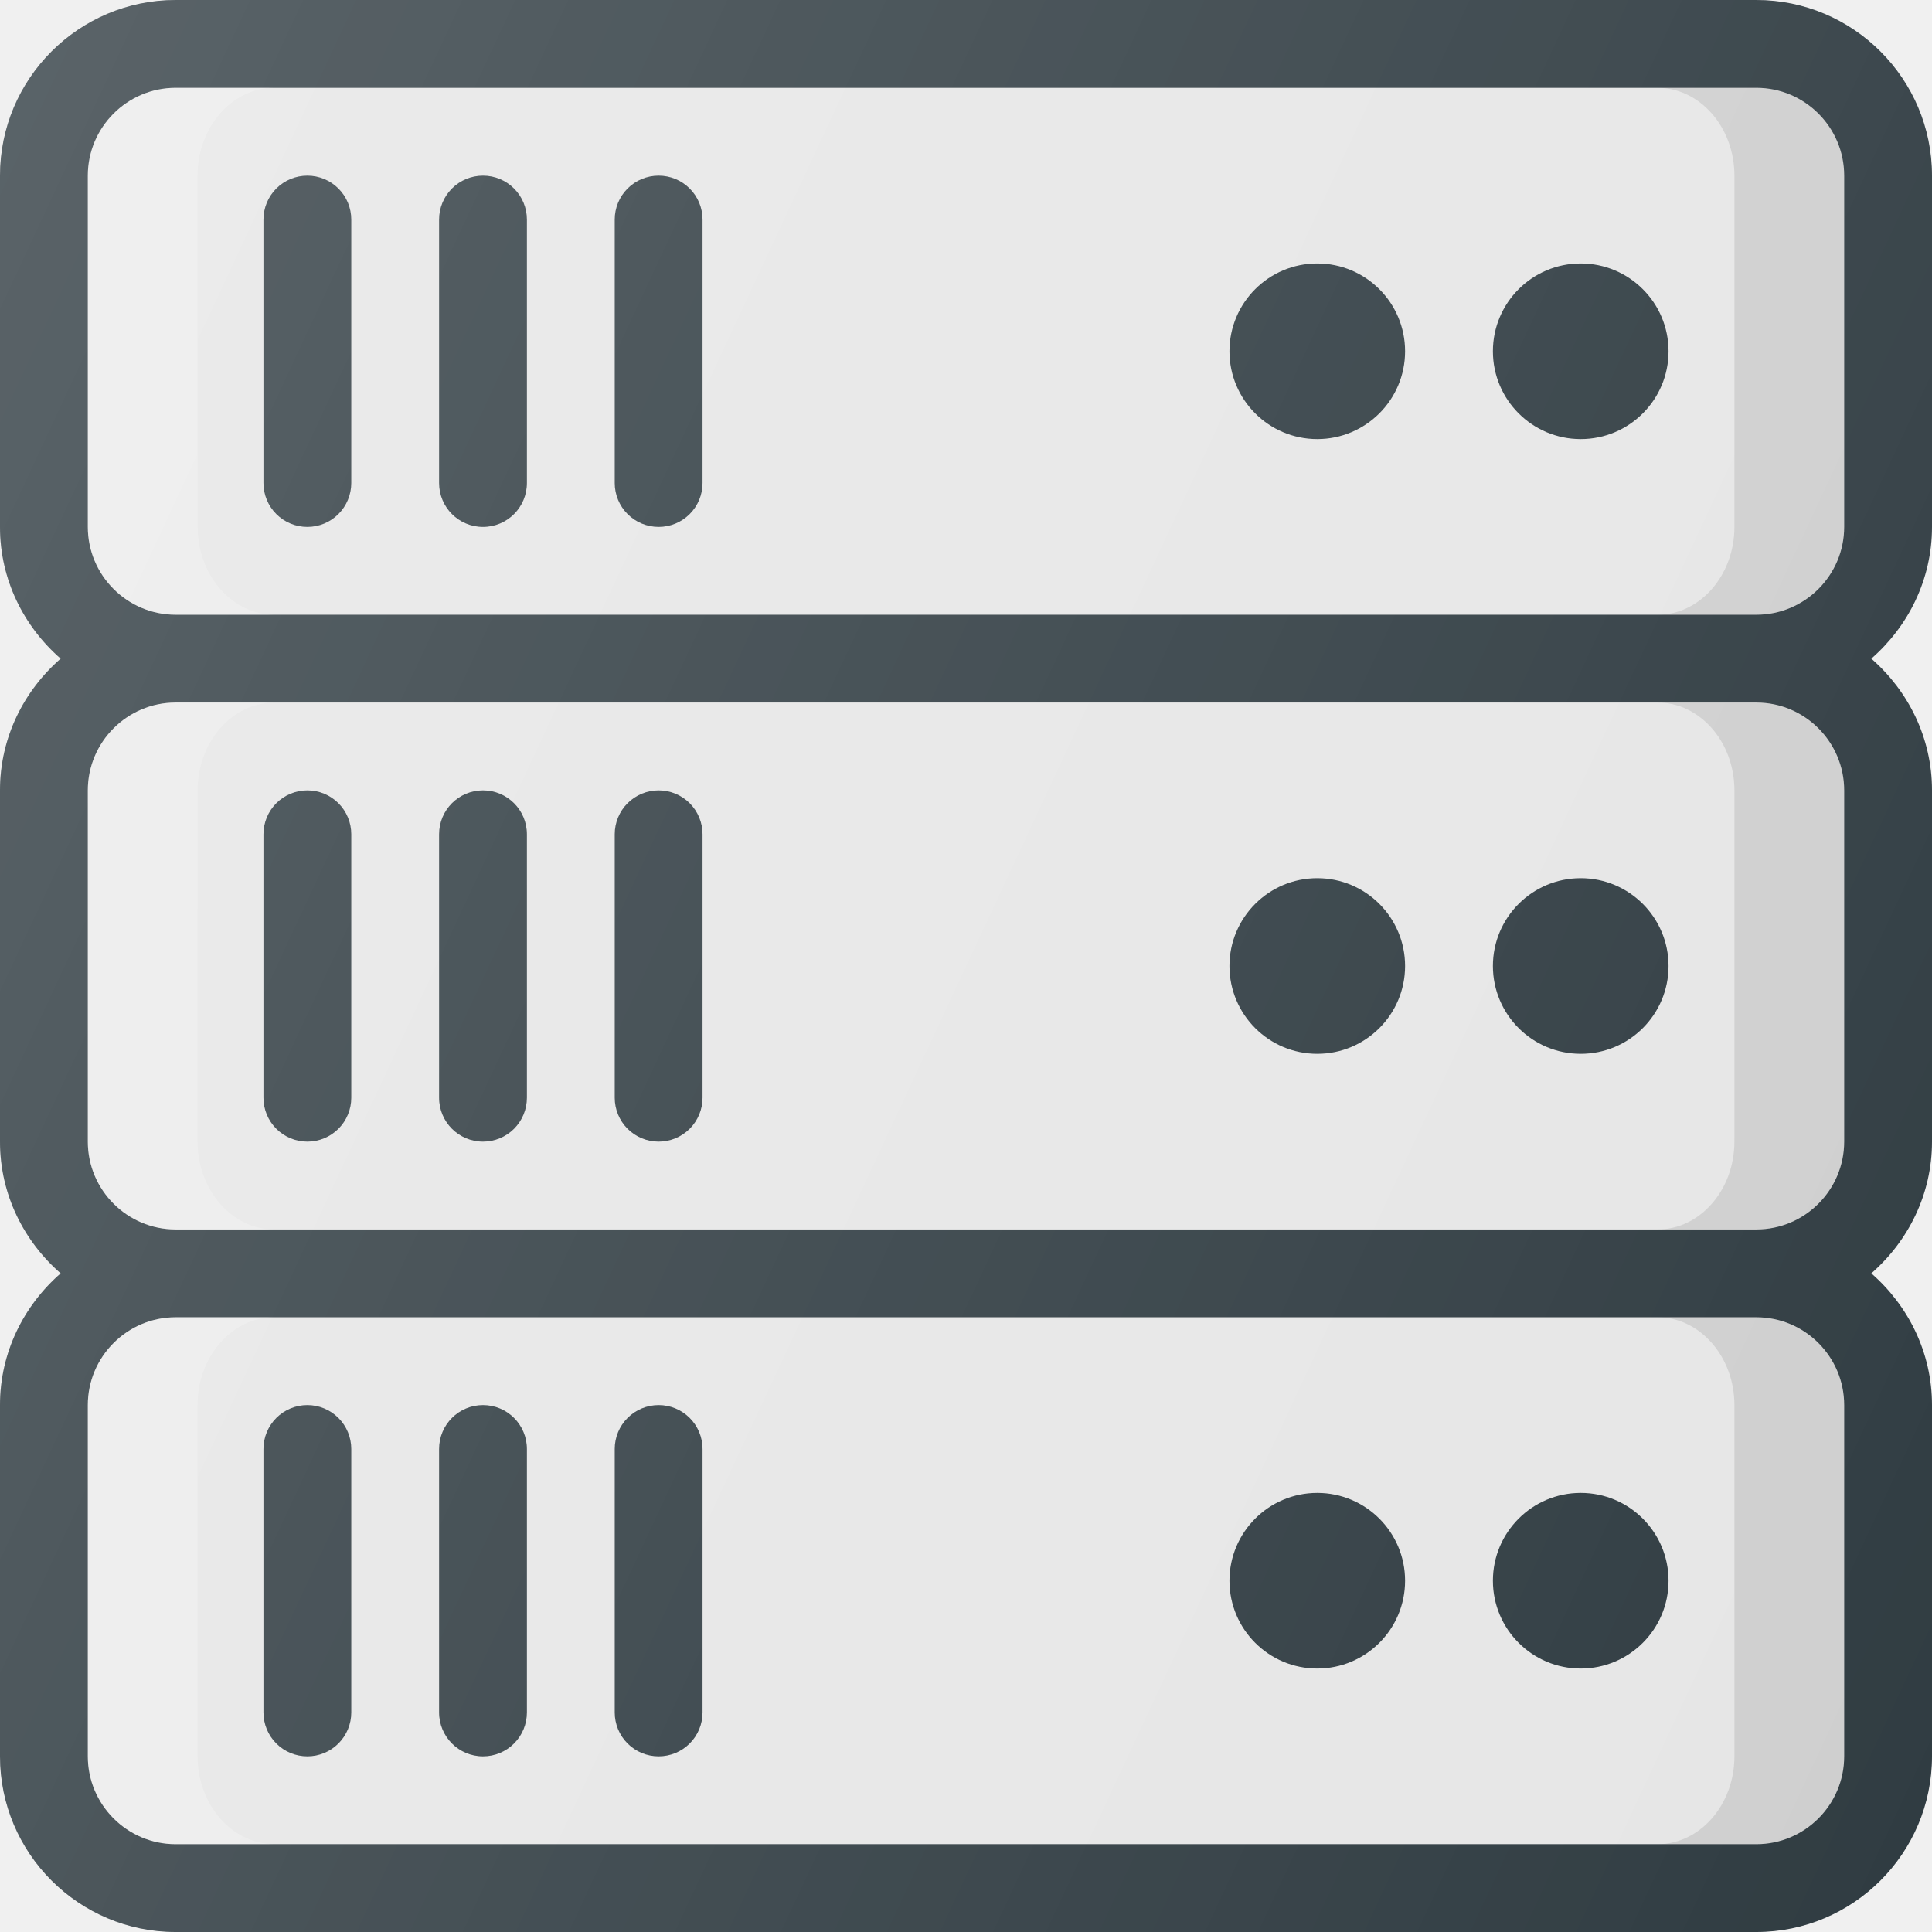
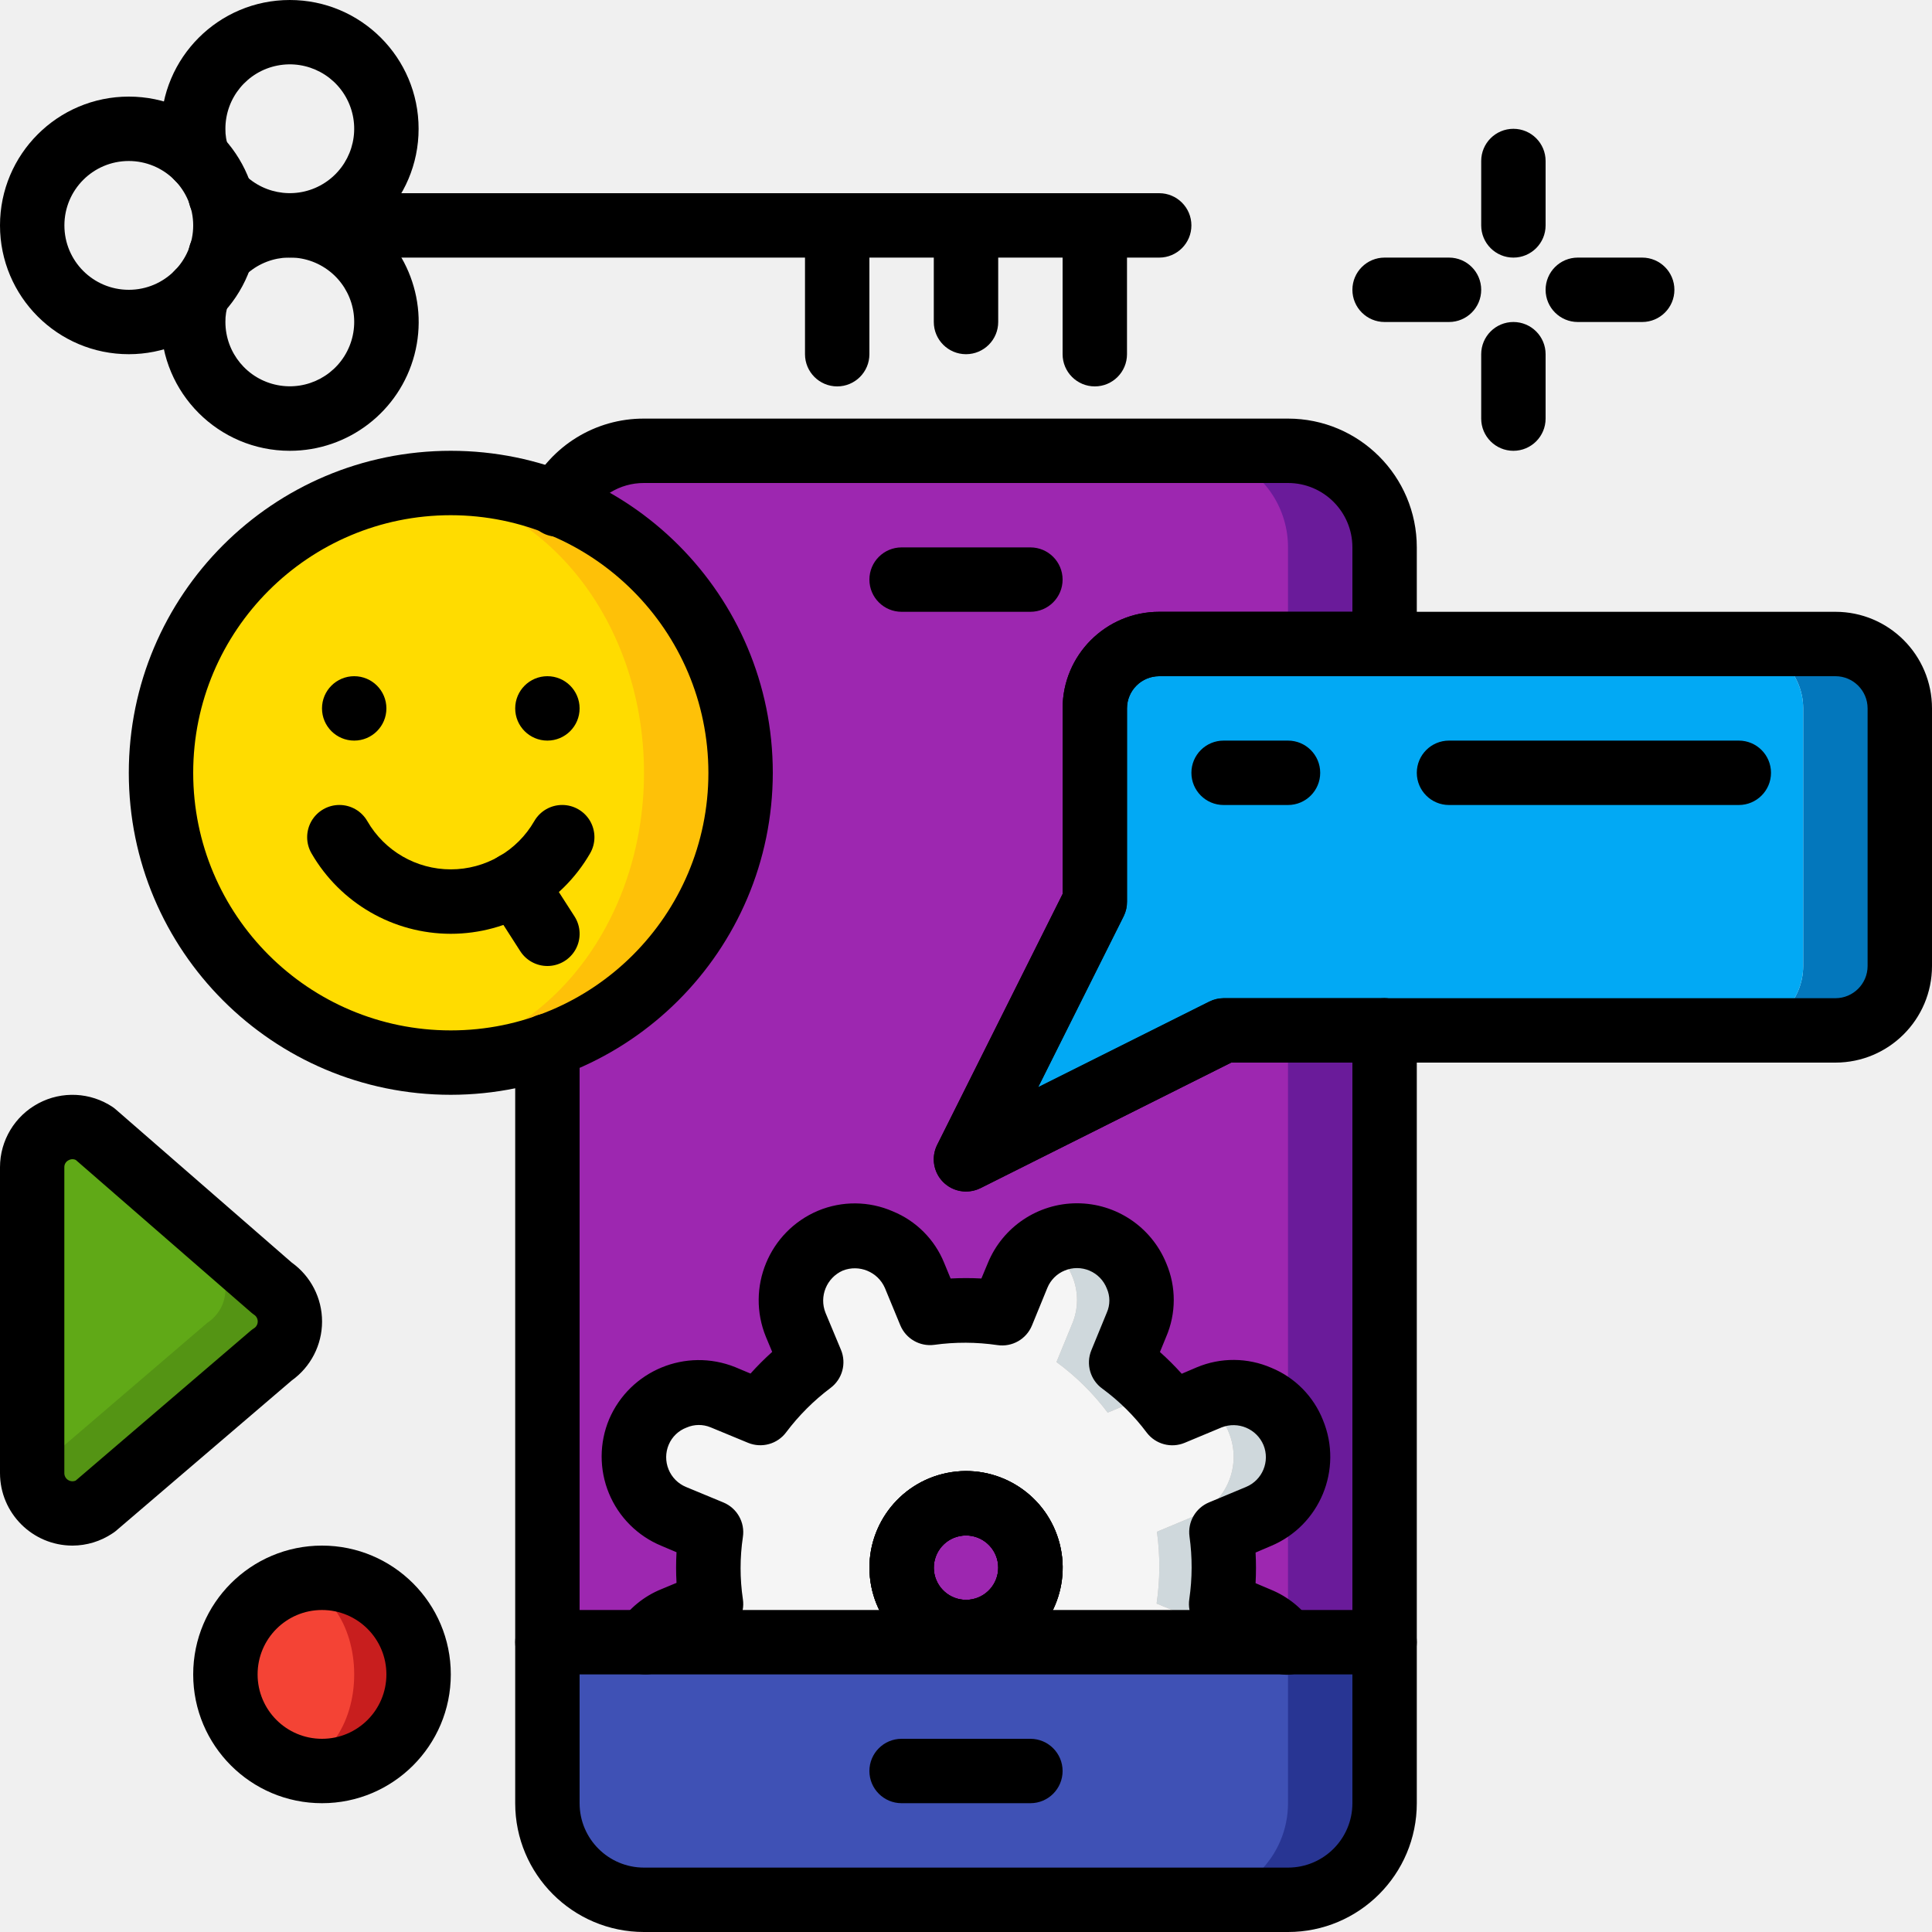
- <svg xmlns="http://www.w3.org/2000/svg" viewBox="0 0 469.333 469.333">
-   <path d="M469.333 128V42.667C469.333 19.135 450.198 0 426.667 0h-384C19.135 0 0 19.135 0 42.667V128c0 12.805 5.784 24.174 14.741 32C5.784 167.826 0 179.195 0 192v85.333c0 12.805 5.784 24.174 14.741 32C5.784 317.159 0 328.529 0 341.333v85.333c0 23.531 19.135 42.667 42.667 42.667h384c23.531 0 42.667-19.135 42.667-42.667v-85.333c0-12.805-5.784-24.174-14.741-32 8.957-7.826 14.741-19.195 14.741-32V192c0-12.805-5.784-24.174-14.741-32 8.956-7.826 14.74-19.195 14.74-32z" fill="#303c42" />
-   <path d="M448 341.333v85.333c0 11.76-9.573 21.333-21.333 21.333h-384c-11.76 0-21.333-9.573-21.333-21.333v-85.333c0-11.76 9.573-21.333 21.333-21.333h384c11.76 0 21.333 9.573 21.333 21.333zM448 192v85.333c0 11.76-9.573 21.333-21.333 21.333h-384c-11.76 0-21.333-9.573-21.333-21.333V192c0-11.76 9.573-21.333 21.333-21.333h384c11.76 0 21.333 9.573 21.333 21.333zM42.667 149.333c-11.76 0-21.333-9.573-21.333-21.333V42.667c0-11.76 9.573-21.333 21.333-21.333h384c11.76 0 21.333 9.573 21.333 21.333V128c0 11.76-9.573 21.333-21.333 21.333h-384z" fill="#e6e6e6" />
-   <path d="M48 426.667v-85.333C48 329.573 56.376 320 66.667 320h-24c-11.76 0-21.333 9.573-21.333 21.333v85.333c0 11.76 9.573 21.333 21.333 21.333h24C56.376 448 48 438.427 48 426.667z" opacity=".2" fill="#fff" />
-   <path d="M426.667 320h-24c10.29 0 18.667 9.573 18.667 21.333v85.333c0 11.76-8.376 21.333-18.667 21.333h24c11.76 0 21.333-9.573 21.333-21.333v-85.333c0-11.76-9.573-21.333-21.333-21.333zm0-149.333h-24c10.29 0 18.667 9.573 18.667 21.333v85.333c0 11.76-8.376 21.333-18.667 21.333h24c11.76 0 21.333-9.573 21.333-21.333V192c0-11.76-9.573-21.333-21.333-21.333z" opacity=".1" />
-   <path d="M48 277.333V192c0-11.76 8.376-21.333 18.667-21.333h-24c-11.76 0-21.333 9.573-21.333 21.333v85.333c0 11.76 9.573 21.333 21.333 21.333h24C56.376 298.667 48 289.094 48 277.333zM48 128V42.667c0-11.76 8.376-21.333 18.667-21.333h-24c-11.76 0-21.333 9.573-21.333 21.333V128c0 11.76 9.573 21.333 21.333 21.333h24C56.376 149.333 48 139.76 48 128z" opacity=".2" fill="#fff" />
-   <path d="M426.667 21.333h-24c10.29 0 18.667 9.573 18.667 21.333V128c0 11.76-8.376 21.333-18.667 21.333h24c11.76 0 21.333-9.573 21.333-21.333V42.667c0-11.761-9.573-21.334-21.333-21.334z" opacity=".1" />
-   <g fill="#303c42">
-     <path d="M74.667 42.667A10.66 10.66 0 0 0 64 53.333v64A10.66 10.66 0 0 0 74.667 128a10.66 10.66 0 0 0 10.667-10.667v-64a10.661 10.661 0 0 0-10.667-10.666zm42.666 0a10.66 10.66 0 0 0-10.667 10.667v64c0 5.896 4.771 10.667 10.667 10.667S128 123.229 128 117.333v-64a10.66 10.66 0 0 0-10.667-10.666zm42.667 0a10.66 10.66 0 0 0-10.667 10.667v64A10.66 10.66 0 0 0 160 128.001a10.66 10.66 0 0 0 10.667-10.667v-64A10.66 10.66 0 0 0 160 42.667z" />
-     <circle cx="384" cy="85.333" r="21.333" />
-     <circle cx="320" cy="85.333" r="21.333" />
-     <path d="M74.667 277.333a10.66 10.66 0 0 0 10.667-10.667v-64a10.66 10.66 0 0 0-10.667-10.667A10.662 10.662 0 0 0 64 202.667v64a10.66 10.66 0 0 0 10.667 10.666zm42.666 0A10.66 10.66 0 0 0 128 266.666v-64c0-5.896-4.771-10.667-10.667-10.667s-10.667 4.771-10.667 10.667v64a10.662 10.662 0 0 0 10.667 10.667zm42.667 0a10.66 10.66 0 0 0 10.667-10.667v-64A10.66 10.66 0 0 0 160 191.999a10.66 10.66 0 0 0-10.667 10.667v64A10.66 10.66 0 0 0 160 277.333z" />
-     <circle cx="384" cy="234.667" r="21.333" />
-     <circle cx="320" cy="234.667" r="21.333" />
-     <path d="M74.667 426.667A10.66 10.66 0 0 0 85.334 416v-64a10.66 10.66 0 0 0-10.667-10.667A10.66 10.66 0 0 0 64 352v64a10.66 10.66 0 0 0 10.667 10.667zm42.666 0A10.66 10.66 0 0 0 128 416v-64c0-5.896-4.771-10.667-10.667-10.667s-10.667 4.771-10.667 10.667v64a10.662 10.662 0 0 0 10.667 10.667zm42.667 0A10.66 10.66 0 0 0 170.667 416v-64A10.66 10.66 0 0 0 160 341.333 10.66 10.66 0 0 0 149.333 352v64A10.66 10.66 0 0 0 160 426.667z" />
-     <circle cx="384" cy="384" r="21.333" />
-     <circle cx="320" cy="384" r="21.333" />
+ <svg xmlns="http://www.w3.org/2000/svg" width="512" height="512" viewBox="0 0 60 60" version="1.1">
+   <defs />
+   <g id="Page-1" stroke="none" stroke-width="1" fill="none" fill-rule="evenodd">
+     <g id="026---App-Design" fill-rule="nonzero">
+       <path d="M43,17 L43,53 L17,53 L17,32.48 L17.33,15.64 C17.839,14.633 18.872,13.999 20,14 L40,14 C40.624,14 41.233,14.196 41.74,14.56 C42.06,14.784 42.332,15.069 42.54,15.4 C42.842,15.879 43.001,16.434 43,17 Z" id="Shape" fill="#6A1B9A" />
+       <path d="M40,17 L40,53 L17,53 L17,32.48 L17.33,15.64 C17.839,14.633 18.872,13.999 20,14 L37,14 C37.624,14 38.233,14.196 38.74,14.56 C39.06,14.784 39.332,15.069 39.54,15.4 C39.842,15.879 40.001,16.434 40,17 Z" id="Shape" fill="#9D27B0" />
+       <path d="M39.08,50.28 L37.92,49.8 C38.028,49.061 38.032,48.31 37.93,47.57 L39.08,47.09 C40.098,46.666 40.581,45.499 40.16,44.48 C39.735,43.464 38.572,42.978 37.55,43.39 L36.4,43.87 C35.95,43.271 35.414,42.742 34.81,42.3 L35.29,41.13 C35.5,40.645 35.5,40.095 35.29,39.61 C34.985,38.86 34.258,38.369 33.448,38.367 C32.639,38.365 31.909,38.852 31.6,39.6 L31.12,40.77 C30.377,40.662 29.623,40.658 28.88,40.76 L28.4,39.6 C28.199,39.112 27.81,38.726 27.32,38.53 C26.833,38.317 26.28,38.313 25.79,38.52 C24.774,38.951 24.293,40.118 24.71,41.14 L25.19,42.29 C24.591,42.739 24.059,43.271 23.61,43.87 L22.45,43.39 C21.431,42.986 20.276,43.465 19.84,44.47 C19.635,44.961 19.633,45.513 19.836,46.004 C20.039,46.496 20.429,46.887 20.92,47.09 L22.08,47.57 C21.97,48.309 21.97,49.061 22.08,49.8 L20.92,50.28 C20.56,50.424 20.253,50.676 20.04,51 L39.96,51 C39.744,50.678 39.438,50.428 39.08,50.28 Z M30.77,50.53 C30.023,50.841 29.162,50.671 28.589,50.099 C28.016,49.527 27.844,48.667 28.153,47.919 C28.463,47.171 29.193,46.683 30.002,46.684 C30.812,46.684 31.541,47.172 31.85,47.92 C32.266,48.939 31.784,50.103 30.77,50.53 Z" id="Shape" fill="#A5A5A4" />
+       <path d="M20.93,43.4 C20.858,43.427 20.791,43.464 20.73,43.51 L21.61,43.87 C21.762,43.667 21.926,43.474 22.1,43.29 C21.708,43.205 21.299,43.243 20.93,43.4 Z M28.96,40.75 C29.014,40.751 29.068,40.758 29.12,40.77 L29.13,40.74 C29.073,40.738 29.016,40.742 28.96,40.75 Z M34.81,42.3 L35.29,41.13 C35.5,40.645 35.5,40.095 35.29,39.61 C35.09,39.117 34.701,38.724 34.21,38.52 C33.636,38.279 32.982,38.328 32.45,38.65 C32.829,38.868 33.125,39.205 33.29,39.61 C33.5,40.095 33.5,40.645 33.29,41.13 L32.81,42.3 C33.414,42.742 33.95,43.271 34.4,43.87 L35.55,43.39 C35.666,43.343 35.787,43.309 35.91,43.29 C35.58,42.921 35.211,42.59 34.81,42.3 Z M39.08,50.28 L37.92,49.8 C38.028,49.061 38.032,48.31 37.93,47.57 L39.08,47.09 C40.098,46.666 40.581,45.499 40.16,44.48 C39.735,43.464 38.572,42.978 37.55,43.39 L37.28,43.5 C37.682,43.71 37.994,44.058 38.16,44.48 C38.581,45.499 38.098,46.666 37.08,47.09 L35.93,47.57 C36.032,48.31 36.028,49.061 35.92,49.8 L37.08,50.28 C37.438,50.428 37.744,50.678 37.96,51 L39.96,51 C39.744,50.678 39.438,50.428 39.08,50.28 Z" id="Shape" fill="#CFD8DC" />
+       <path d="M28.87,40.74 L28.88,40.76 C28.91,40.76 28.93,40.75 28.96,40.75 C28.931,40.742 28.9,40.738 28.87,40.74 Z M37.08,43.4 C36.712,43.239 36.302,43.2 35.91,43.29 C36.084,43.474 36.248,43.668 36.4,43.87 L37.28,43.5 C37.216,43.461 37.15,43.427 37.08,43.4 Z" id="Shape" fill="#CFD8DC" />
+       <path d="M37.08,50.28 L35.92,49.8 C36.028,49.061 36.032,48.31 35.93,47.57 L37.08,47.09 C38.098,46.666 38.581,45.499 38.16,44.48 C37.994,44.058 37.682,43.71 37.28,43.5 L36.4,43.87 C36.248,43.668 36.084,43.474 35.91,43.29 C35.787,43.309 35.666,43.343 35.55,43.39 L34.4,43.87 C33.95,43.271 33.414,42.742 32.81,42.3 L33.29,41.13 C33.5,40.645 33.5,40.095 33.29,39.61 C33.125,39.205 32.829,38.868 32.45,38.65 C32.067,38.861 31.768,39.196 31.6,39.6 L31.12,40.77 C30.461,40.67 29.792,40.66 29.13,40.74 L29.12,40.77 C29.068,40.758 29.014,40.751 28.96,40.75 C28.93,40.75 28.91,40.76 28.88,40.76 L28.87,40.74 L28.4,39.6 C28.199,39.112 27.81,38.726 27.32,38.53 C26.833,38.317 26.28,38.313 25.79,38.52 C25.704,38.557 25.62,38.601 25.54,38.65 C24.688,39.162 24.335,40.219 24.71,41.14 L25.19,42.29 C24.591,42.739 24.059,43.271 23.61,43.87 L22.45,43.39 C22.337,43.344 22.22,43.311 22.1,43.29 C21.926,43.474 21.762,43.667 21.61,43.87 L20.73,43.51 C20.325,43.709 20.008,44.051 19.84,44.47 C19.635,44.961 19.633,45.513 19.836,46.004 C20.039,46.496 20.429,46.887 20.92,47.09 L22.08,47.57 C21.97,48.309 21.97,49.061 22.08,49.8 L20.92,50.28 C20.56,50.424 20.253,50.676 20.04,51 L37.96,51 C37.744,50.678 37.438,50.428 37.08,50.28 Z M30.77,50.53 C30.196,50.763 29.547,50.719 29.01,50.41 C28.622,50.198 28.318,49.859 28.15,49.45 C27.768,48.527 28.132,47.464 29,46.97 C29.073,46.915 29.154,46.871 29.24,46.84 C29.907,46.522 30.696,46.598 31.29,47.037 C31.884,47.477 32.188,48.209 32.079,48.94 C31.97,49.671 31.467,50.283 30.77,50.53 Z" id="Shape" fill="#F5F5F5" />
+       <path d="M43,51 L43,56 C43,57.657 41.657,59 40,59 L20,59 C18.343,59 17,57.657 17,56 L17,51 L43,51 Z" id="Shape" fill="#283593" />
+       <path d="M40,51 L40,56 C40,57.657 38.657,59 37,59 L20,59 C18.343,59 17,57.657 17,56 L17,51 L40,51 Z" id="Shape" fill="#3F51B5" />
+       <path d="M13,52 C13,53.657 11.657,55 10,55 C9.658,55.002 9.319,54.941 9,54.82 C7.802,54.4 7,53.269 7,52 C7,50.731 7.802,49.6 9,49.18 C9.319,49.059 9.658,48.998 10,49 C11.657,49 13,50.343 13,52 Z" id="Shape" fill="#C81E1E" />
+       <ellipse id="Oval" fill="#F44335" cx="9" cy="52" rx="2" ry="2.82" />
+       <path d="M8.44,42.08 L2.94,46.79 C2.557,47.045 2.064,47.069 1.658,46.851 C1.253,46.634 0.999,46.21 1,45.75 L1,36.25 C0.992,35.689 1.367,35.194 1.91,35.05 C2.26,34.944 2.639,35.003 2.94,35.21 L8.44,40 C8.791,40.23 9.002,40.621 9.002,41.04 C9.002,41.459 8.791,41.85 8.44,42.08 Z" id="Shape" fill="#549414" />
+       <path d="M6.44,41.08 L1,45.74 L1,36.25 C0.992,35.689 1.367,35.194 1.91,35.05 L6.44,39 C6.791,39.23 7.002,39.621 7.002,40.04 C7.002,40.459 6.791,40.85 6.44,41.08 Z" id="Shape" fill="#60A917" />
+       <path d="M59,22 L59,30 C58.997,31.103 58.103,31.997 57,32 L54,32 C55.103,31.997 55.997,31.103 56,30 L56,22 C55.997,20.897 55.103,20.003 54,20 L57,20 C58.103,20.003 58.997,20.897 59,22 Z" id="Shape" fill="#0377BC" />
+       <path d="M56,22 L56,30 C55.997,31.103 55.103,31.997 54,32 L38,32 L30,36 L34,28 L34,22 C34.003,20.897 34.897,20.003 36,20 L54,20 C55.103,20.003 55.997,20.897 56,22 Z" id="Shape" fill="#02A9F4" />
+       <path d="M23,24 C23,28.971 18.971,33 14,33 C13.498,33.001 12.996,32.96 12.5,32.88 C8.169,32.145 5,28.393 5,24 C5,19.607 8.169,15.855 12.5,15.12 C12.996,15.04 13.498,14.999 14,15 C18.971,15 23,19.029 23,24 Z" id="Shape" fill="#FEC108" />
+       <ellipse id="Oval" fill="#FFDC00" cx="12.5" cy="24" rx="7.5" ry="8.88" />
+       <path d="M40,60 L20,60 C17.791,60 16,58.209 16,56 L16,32.48 C16,31.928 16.448,31.48 17,31.48 C17.552,31.48 18,31.928 18,32.48 L18,56 C18,57.105 18.895,58 20,58 L40,58 C41.105,58 42,57.105 42,56 L42,33 L38.236,33 L30.447,36.9 C30.062,37.093 29.597,37.018 29.292,36.713 C28.987,36.408 28.912,35.943 29.105,35.558 L33,27.764 L33,22 C33,20.343 34.343,19 36,19 L42,19 L42,17 C42,15.895 41.105,15 40,15 L20,15 C19.249,14.997 18.56,15.419 18.223,16.091 C18.069,16.421 17.747,16.642 17.383,16.666 C17.02,16.691 16.671,16.515 16.475,16.208 C16.278,15.901 16.264,15.511 16.438,15.191 C17.113,13.844 18.493,12.995 20,13 L40,13 C42.209,13 44,14.791 44,17 L44,20 C44,20.552 43.552,21 43,21 L36,21 C35.448,21 35,21.448 35,22 L35,28 C35.002,28.155 34.967,28.308 34.9,28.447 L32.241,33.764 L37.558,31.105 C37.695,31.037 37.847,31.001 38,31 L43,31 C43.552,31 44,31.448 44,32 L44,56 C44,58.209 42.209,60 40,60 Z" id="Shape" fill="#000000" />
+       <path d="M43,52 L17,52 C16.448,52 16,51.552 16,51 C16,50.448 16.448,50 17,50 L43,50 C43.552,50 44,50.448 44,51 C44,51.552 43.552,52 43,52 Z" id="Shape" fill="#000000" />
+       <path d="M32,19 L28,19 C27.448,19 27,18.552 27,18 C27,17.448 27.448,17 28,17 L32,17 C32.552,17 33,17.448 33,18 C33,18.552 32.552,19 32,19 Z" id="Shape" fill="#000000" />
+       <path d="M32,56 L28,56 C27.448,56 27,55.552 27,55 C27,54.448 27.448,54 28,54 L32,54 C32.552,54 33,54.448 33,55 C33,55.552 32.552,56 32,56 Z" id="Shape" fill="#000000" />
+       <path d="M30.005,51.685 C28.462,51.687 27.169,50.517 27.016,48.981 C26.864,47.445 27.902,46.045 29.415,45.743 C30.929,45.441 32.425,46.337 32.873,47.814 C33.321,49.291 32.575,50.867 31.149,51.457 C30.786,51.607 30.398,51.684 30.005,51.685 Z M29.999,47.685 C29.868,47.685 29.739,47.711 29.618,47.761 C29.143,47.958 28.894,48.483 29.043,48.975 C29.193,49.467 29.691,49.766 30.196,49.666 C30.7,49.565 31.046,49.099 30.996,48.587 C30.945,48.075 30.514,47.685 30,47.685 L29.999,47.685 Z" id="Shape" fill="#000000" />
+       <path d="M30.005,51.685 C28.462,51.687 27.169,50.517 27.016,48.981 C26.864,47.445 27.902,46.045 29.415,45.743 C30.929,45.441 32.425,46.337 32.873,47.814 C33.321,49.291 32.575,50.867 31.149,51.457 C30.786,51.607 30.398,51.684 30.005,51.685 Z M29.999,47.685 C29.868,47.685 29.739,47.711 29.618,47.761 C29.143,47.958 28.894,48.483 29.043,48.975 C29.193,49.467 29.691,49.766 30.196,49.666 C30.7,49.565 31.046,49.099 30.996,48.587 C30.945,48.075 30.514,47.685 30,47.685 L29.999,47.685 Z" id="Shape" fill="#000000" />
+       <path d="M20.039,52 C19.672,52 19.334,51.798 19.16,51.475 C18.985,51.151 19.002,50.758 19.204,50.451 C19.528,49.956 19.995,49.572 20.544,49.351 L21.01,49.157 C20.992,48.84 20.992,48.523 21.01,48.206 L20.538,48.006 C19.801,47.701 19.215,47.115 18.911,46.377 C18.607,45.639 18.609,44.81 18.918,44.074 C19.567,42.562 21.304,41.845 22.831,42.457 L23.308,42.657 C23.52,42.421 23.745,42.196 23.981,41.984 L23.787,41.52 C23.161,39.99 23.883,38.242 25.406,37.6 C26.15,37.29 26.989,37.297 27.728,37.62 C28.453,37.917 29.028,38.494 29.322,39.22 L29.522,39.705 C29.84,39.688 30.16,39.688 30.478,39.705 L30.678,39.226 C31.139,38.103 32.233,37.369 33.447,37.369 C34.662,37.369 35.756,38.103 36.217,39.226 C36.532,39.961 36.531,40.793 36.212,41.526 L36.023,41.988 C36.261,42.2 36.487,42.426 36.7,42.663 L37.168,42.463 C37.91,42.152 38.747,42.158 39.484,42.479 C40.216,42.78 40.793,43.365 41.085,44.1 C41.717,45.63 40.99,47.382 39.461,48.016 L38.993,48.216 C39.01,48.533 39.01,48.85 38.993,49.167 L39.465,49.367 C40.005,49.588 40.466,49.965 40.791,50.45 C41.101,50.907 40.981,51.529 40.524,51.839 C40.067,52.149 39.445,52.029 39.135,51.572 C39.03,51.414 38.882,51.291 38.707,51.217 L37.541,50.735 C37.116,50.559 36.866,50.116 36.935,49.661 C37.029,49.016 37.031,48.361 36.941,47.716 C36.88,47.266 37.129,46.832 37.548,46.658 L38.698,46.178 C39.205,45.967 39.446,45.386 39.239,44.878 C39.026,44.373 38.45,44.129 37.939,44.329 L36.794,44.807 C36.375,44.983 35.89,44.854 35.614,44.493 C35.225,43.972 34.76,43.512 34.236,43.127 C33.859,42.857 33.717,42.363 33.893,41.934 L34.373,40.764 C34.479,40.526 34.479,40.253 34.373,40.015 C34.276,39.766 34.083,39.566 33.836,39.461 C33.59,39.356 33.312,39.355 33.065,39.458 C32.821,39.557 32.627,39.751 32.527,39.995 L32.049,41.163 C31.874,41.59 31.431,41.841 30.975,41.773 C30.325,41.678 29.665,41.675 29.015,41.765 C28.566,41.825 28.132,41.575 27.959,41.156 L27.48,39.996 C27.259,39.496 26.683,39.259 26.174,39.459 C25.67,39.681 25.433,40.262 25.638,40.773 L26.116,41.918 C26.293,42.341 26.16,42.829 25.793,43.104 C25.271,43.496 24.807,43.96 24.415,44.481 C24.142,44.848 23.655,44.982 23.232,44.808 L22.071,44.328 C21.831,44.228 21.561,44.23 21.323,44.334 C21.073,44.427 20.872,44.619 20.768,44.865 C20.664,45.11 20.662,45.387 20.763,45.634 C20.863,45.88 21.058,46.077 21.304,46.179 L22.465,46.66 C22.89,46.836 23.14,47.279 23.071,47.733 C22.976,48.374 22.976,49.025 23.071,49.666 C23.139,50.12 22.889,50.563 22.464,50.738 L21.304,51.218 C21.13,51.286 20.981,51.407 20.878,51.563 C20.689,51.84 20.374,52.004 20.039,52 Z M30.005,51.685 C28.462,51.687 27.169,50.517 27.016,48.981 C26.864,47.445 27.902,46.045 29.415,45.743 C30.929,45.441 32.425,46.337 32.873,47.814 C33.321,49.291 32.575,50.867 31.149,51.457 C30.786,51.607 30.398,51.685 30.005,51.685 Z M30,47.685 C29.869,47.685 29.74,47.711 29.619,47.761 C29.144,47.958 28.895,48.483 29.044,48.975 C29.194,49.468 29.692,49.766 30.197,49.666 C30.702,49.565 31.047,49.098 30.996,48.586 C30.946,48.074 30.514,47.684 30,47.685 Z" id="Shape" fill="#000000" />
+       <path d="M34,12 C33.448,12 33,11.552 33,11 L33,8 L10,8 C9.448,8 9,7.552 9,7 C9,6.448 9.448,6 10,6 L34,6 C34.552,6 35,6.448 35,7 L35,11 C35,11.552 34.552,12 34,12 Z" id="Shape" fill="#000000" />
+       <path d="M26,12 C25.448,12 25,11.552 25,11 L25,7 C25,6.448 25.448,6 26,6 C26.552,6 27,6.448 27,7 L27,11 C27,11.552 26.552,12 26,12 Z" id="Shape" fill="#000000" />
+       <path d="M30,11 C29.448,11 29,10.552 29,10 L29,7 C29,6.448 29.448,6 30,6 C30.552,6 31,6.448 31,7 L31,10 C31,10.552 30.552,11 30,11 Z" id="Shape" fill="#000000" />
+       <path d="M36,8 L34,8 C33.448,8 33,7.552 33,7 C33,6.448 33.448,6 34,6 L36,6 C36.552,6 37,6.448 37,7 C37,7.552 36.552,8 36,8 Z" id="Shape" fill="#000000" />
+       <path d="M10,56 C7.791,56 6,54.209 6,52 C6,49.791 7.791,48 10,48 C12.209,48 14,49.791 14,52 C14,54.209 12.209,56 10,56 Z M10,50 C8.895,50 8,50.895 8,52 C8,53.105 8.895,54 10,54 C11.105,54 12,53.105 12,52 C12,50.895 11.105,50 10,50 Z" id="Shape" fill="#000000" />
+       <path d="M2.25,48 C1.007,47.998 0.001,46.991 0,45.748 L0,36.248 C0.001,35.418 0.459,34.657 1.191,34.266 C1.923,33.875 2.81,33.919 3.5,34.38 C3.535,34.404 3.568,34.43 3.6,34.458 L9.059,39.209 C9.651,39.632 10.002,40.314 10.002,41.041 C10.002,41.768 9.651,42.45 9.059,42.873 L3.594,47.548 C3.562,47.574 3.529,47.598 3.494,47.62 C3.126,47.867 2.693,47.999 2.25,48 Z M2.25,36 C2.208,36.001 2.167,36.012 2.13,36.032 C2.046,36.073 1.995,36.159 1.998,36.252 L1.998,45.752 C1.998,45.837 2.042,45.916 2.113,45.962 C2.185,46.008 2.274,46.015 2.352,45.98 L7.793,41.32 C7.825,41.294 7.858,41.27 7.893,41.248 C7.963,41.202 8.004,41.124 8.004,41.04 C8.004,40.956 7.963,40.878 7.893,40.832 C7.858,40.808 7.825,40.782 7.793,40.754 L2.353,36.023 C2.321,36.008 2.287,36 2.252,36 L2.25,36 Z" id="Shape" fill="#000000" />
+       <path d="M57,33 L43,33 C42.448,33 42,32.552 42,32 C42,31.448 42.448,31 43,31 L57,31 C57.552,31 58,30.552 58,30 L58,22 C58,21.448 57.552,21 57,21 L43,21 C42.448,21 42,20.552 42,20 C42,19.448 42.448,19 43,19 L57,19 C58.657,19 60,20.343 60,22 L60,30 C60,31.657 58.657,33 57,33 Z" id="Shape" fill="#000000" />
+       <path d="M30,37 C29.653,37 29.331,36.821 29.149,36.526 C28.967,36.231 28.95,35.863 29.105,35.553 L33,27.764 L33,22 C33,20.343 34.343,19 36,19 L43,19 C43.552,19 44,19.448 44,20 C44,20.552 43.552,21 43,21 L36,21 C35.448,21 35,21.448 35,22 L35,28 C35.002,28.155 34.967,28.308 34.9,28.447 L32.241,33.764 L37.558,31.105 C37.695,31.037 37.847,31.001 38,31 L43,31 C43.552,31 44,31.448 44,32 C44,32.552 43.552,33 43,33 L38.236,33 L30.447,36.9 C30.308,36.967 30.155,37.001 30,37 Z" id="Shape" fill="#000000" />
+       <path d="M40,25 L38,25 C37.448,25 37,24.552 37,24 C37,23.448 37.448,23 38,23 L40,23 C40.552,23 41,23.448 41,24 C41,24.552 40.552,25 40,25 Z" id="Shape" fill="#000000" />
+       <path d="M54,25 L45,25 C44.448,25 44,24.552 44,24 C44,23.448 44.448,23 45,23 L54,23 C54.552,23 55,23.448 55,24 C55,24.552 54.552,25 54,25 Z" id="Shape" fill="#000000" />
+       <path d="M14,34 C8.477,34 4,29.523 4,24 C4,18.477 8.477,14 14,14 C19.523,14 24,18.477 24,24 C23.994,29.52 19.52,33.994 14,34 Z M14,16 C9.582,16 6,19.582 6,24 C6,28.418 9.582,32 14,32 C18.418,32 22,28.418 22,24 C21.995,19.584 18.416,16.005 14,16 Z" id="Shape" fill="#000000" />
+       <circle id="Oval" fill="#000000" cx="11" cy="22" r="1" />
+       <circle id="Oval" fill="#000000" cx="17" cy="22" r="1" />
+       <path d="M14,29 C12.215,28.999 10.566,28.046 9.673,26.5 C9.494,26.19 9.495,25.809 9.673,25.499 C9.852,25.19 10.183,24.999 10.54,24.999 C10.898,24.999 11.228,25.19 11.407,25.5 C11.941,26.428 12.93,26.999 14,26.999 C15.07,26.999 16.059,26.428 16.593,25.5 C16.772,25.19 17.102,24.999 17.46,24.999 C17.817,24.999 18.148,25.19 18.327,25.499 C18.505,25.809 18.506,26.19 18.327,26.5 C17.434,28.046 15.785,28.999 14,29 Z" id="Shape" fill="#000000" />
+       <path d="M17,30 C16.659,30 16.342,29.827 16.158,29.541 L15.169,28 C14.973,27.7 14.953,27.317 15.117,26.998 C15.28,26.679 15.602,26.471 15.961,26.455 C16.319,26.438 16.659,26.615 16.851,26.918 L17.841,28.458 C18.039,28.766 18.054,29.157 17.879,29.479 C17.703,29.8 17.366,30 17,30 Z" id="Shape" fill="#000000" />
+       <path d="M47,8 C46.448,8 46,7.552 46,7 L46,5 C46,4.448 46.448,4 47,4 C47.552,4 48,4.448 48,5 L48,7 C48,7.552 47.552,8 47,8 Z" id="Shape" fill="#000000" />
+       <path d="M45,10 L43,10 C42.448,10 42,9.552 42,9 C42,8.448 42.448,8 43,8 L45,8 C45.552,8 46,8.448 46,9 C46,9.552 45.552,10 45,10 Z" id="Shape" fill="#000000" />
+       <path d="M47,14 C46.448,14 46,13.552 46,13 L46,11 C46,10.448 46.448,10 47,10 C47.552,10 48,10.448 48,11 L48,13 C48,13.552 47.552,14 47,14 Z" id="Shape" fill="#000000" />
+       <path d="M51,10 L49,10 C48.448,10 48,9.552 48,9 C48,8.448 48.448,8 49,8 L51,8 C51.552,8 52,8.448 52,9 C52,9.552 51.552,10 51,10 Z" id="Shape" fill="#000000" />
+       <path d="M9,8 C7.918,7.999 6.883,7.561 6.13,6.784 C5.897,6.542 5.8,6.199 5.874,5.871 C5.565,5.782 5.318,5.55 5.209,5.248 C5.068,4.847 4.997,4.425 5,4 C5,1.791 6.791,-3.82769592e-17 9,-4.4408921e-16 C11.209,-8.49901461e-16 13,1.791 13,4 C13,6.209 11.209,8 9,8 Z M7.126,5.129 C7.295,5.177 7.448,5.269 7.569,5.396 C8.237,6.08 9.297,6.196 10.096,5.671 C10.896,5.147 11.213,4.13 10.852,3.244 C10.491,2.358 9.553,1.852 8.615,2.036 C7.676,2.22 6.999,3.043 7,4 C6.997,4.195 7.029,4.388 7.092,4.572 C7.156,4.751 7.168,4.944 7.126,5.129 Z" id="Shape" fill="#000000" />
+       <path d="M9,14 C6.791,14 5,12.209 5,10 C4.997,9.575 5.068,9.153 5.209,8.752 C5.318,8.45 5.565,8.218 5.874,8.129 C5.8,7.801 5.897,7.458 6.13,7.216 C7.396,5.91 9.383,5.623 10.967,6.516 C12.551,7.409 13.333,9.258 12.871,11.017 C12.409,12.775 10.818,14.001 9,14 Z M7.126,8.871 C7.168,9.056 7.156,9.249 7.092,9.428 C7.029,9.612 6.997,9.805 7,10 C7.001,10.956 7.679,11.778 8.618,11.96 C9.556,12.143 10.493,11.636 10.853,10.75 C11.213,9.864 10.896,8.848 10.096,8.324 C9.296,7.8 8.237,7.916 7.569,8.6 C7.448,8.728 7.295,8.822 7.126,8.871 Z" id="Shape" fill="#000000" />
+       <path d="M4,11 C1.791,11 2.705415e-16,9.209 0,7 C-2.705415e-16,4.791 1.791,3 4,3 C6.209,3 8,4.791 8,7 C8,8.061 7.579,9.078 6.828,9.828 C6.078,10.579 5.061,11 4,11 Z M4,5 C2.895,5 2,5.895 2,7 C2,8.105 2.895,9 4,9 C5.105,9 6,8.105 6,7 C6,6.47 5.789,5.961 5.414,5.586 C5.039,5.211 4.53,5 4,5 Z" id="Shape" fill="#000000" />
+     </g>
  </g>
-   <linearGradient id="a" gradientUnits="userSpaceOnUse" x1="-68.689" y1="619.051" x2="-43.384" y2="607.251" gradientTransform="matrix(21.3333 0 0 -21.3333 1430.111 13315.223)">
-     <stop offset="0" stop-color="#fff" stop-opacity=".2" />
-     <stop offset="1" stop-color="#fff" stop-opacity="0" />
-   </linearGradient>
-   <path d="M469.333 128V42.667C469.333 19.135 450.198 0 426.667 0h-384C19.135 0 0 19.135 0 42.667V128c0 12.805 5.784 24.174 14.741 32C5.784 167.826 0 179.195 0 192v85.333c0 12.805 5.784 24.174 14.741 32C5.784 317.159 0 328.529 0 341.333v85.333c0 23.531 19.135 42.667 42.667 42.667h384c23.531 0 42.667-19.135 42.667-42.667v-85.333c0-12.805-5.784-24.174-14.741-32 8.957-7.826 14.741-19.195 14.741-32V192c0-12.805-5.784-24.174-14.741-32 8.956-7.826 14.74-19.195 14.74-32z" fill="url(#a)" />
</svg>
